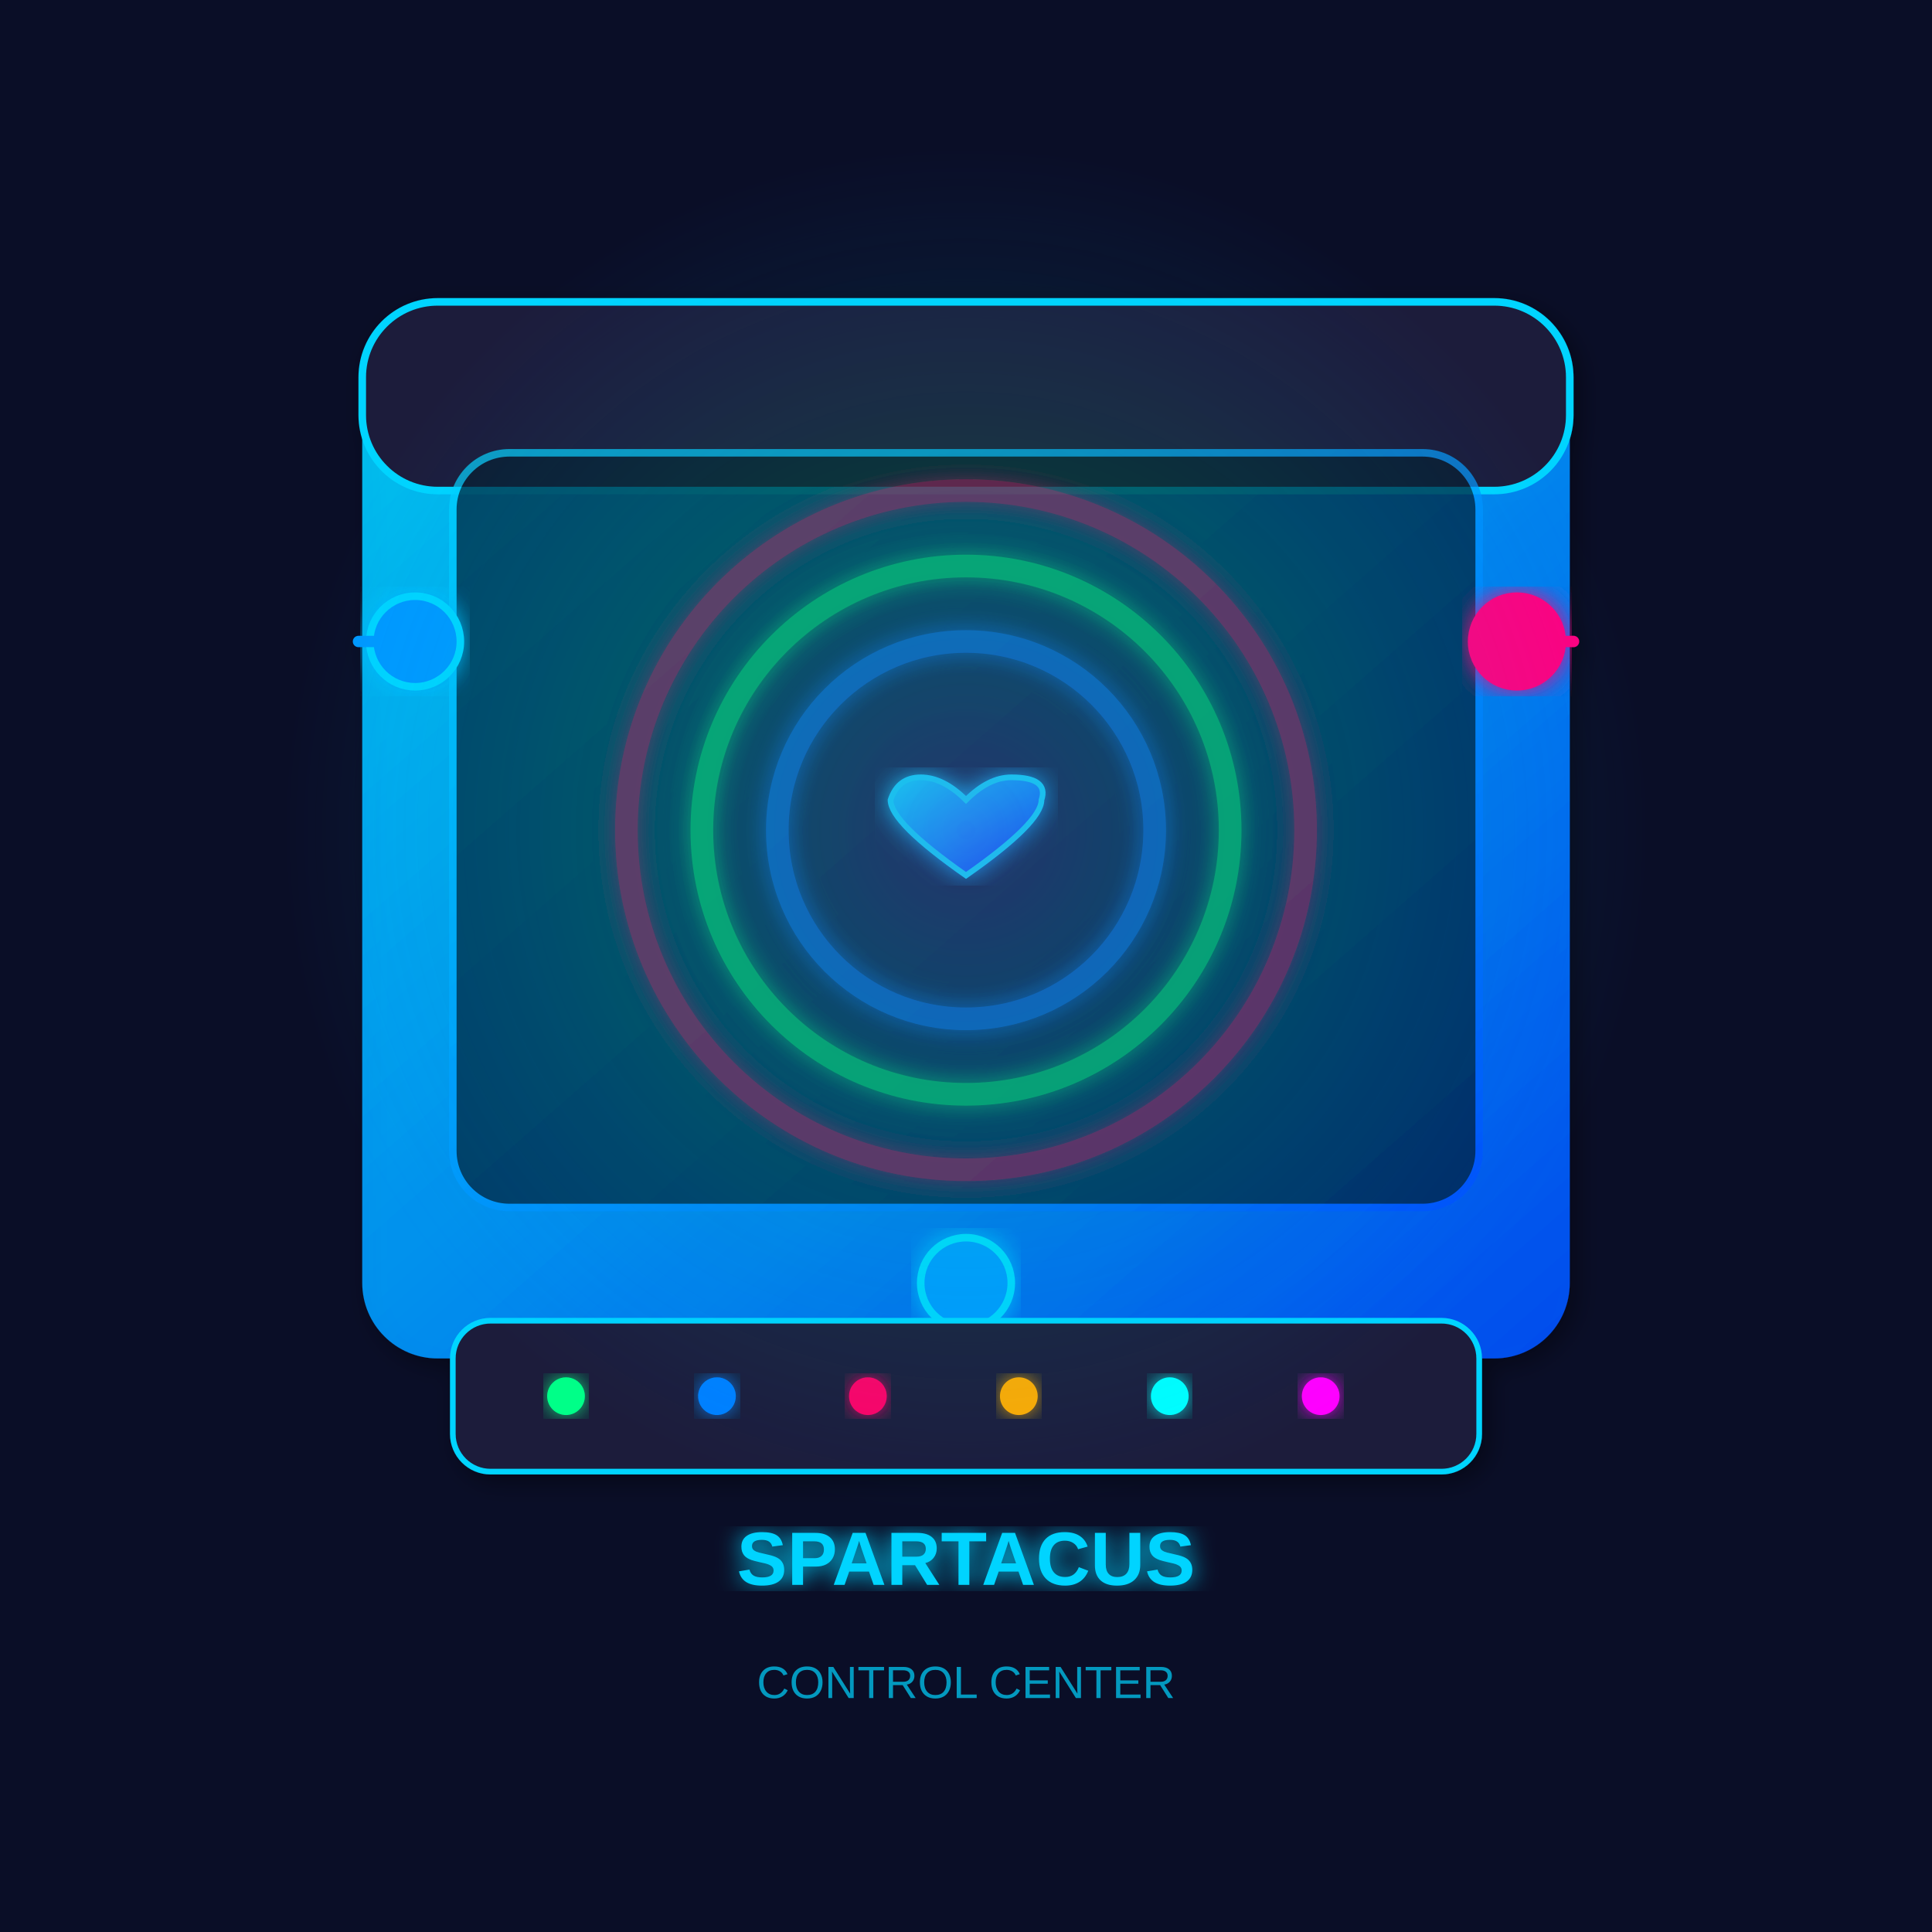
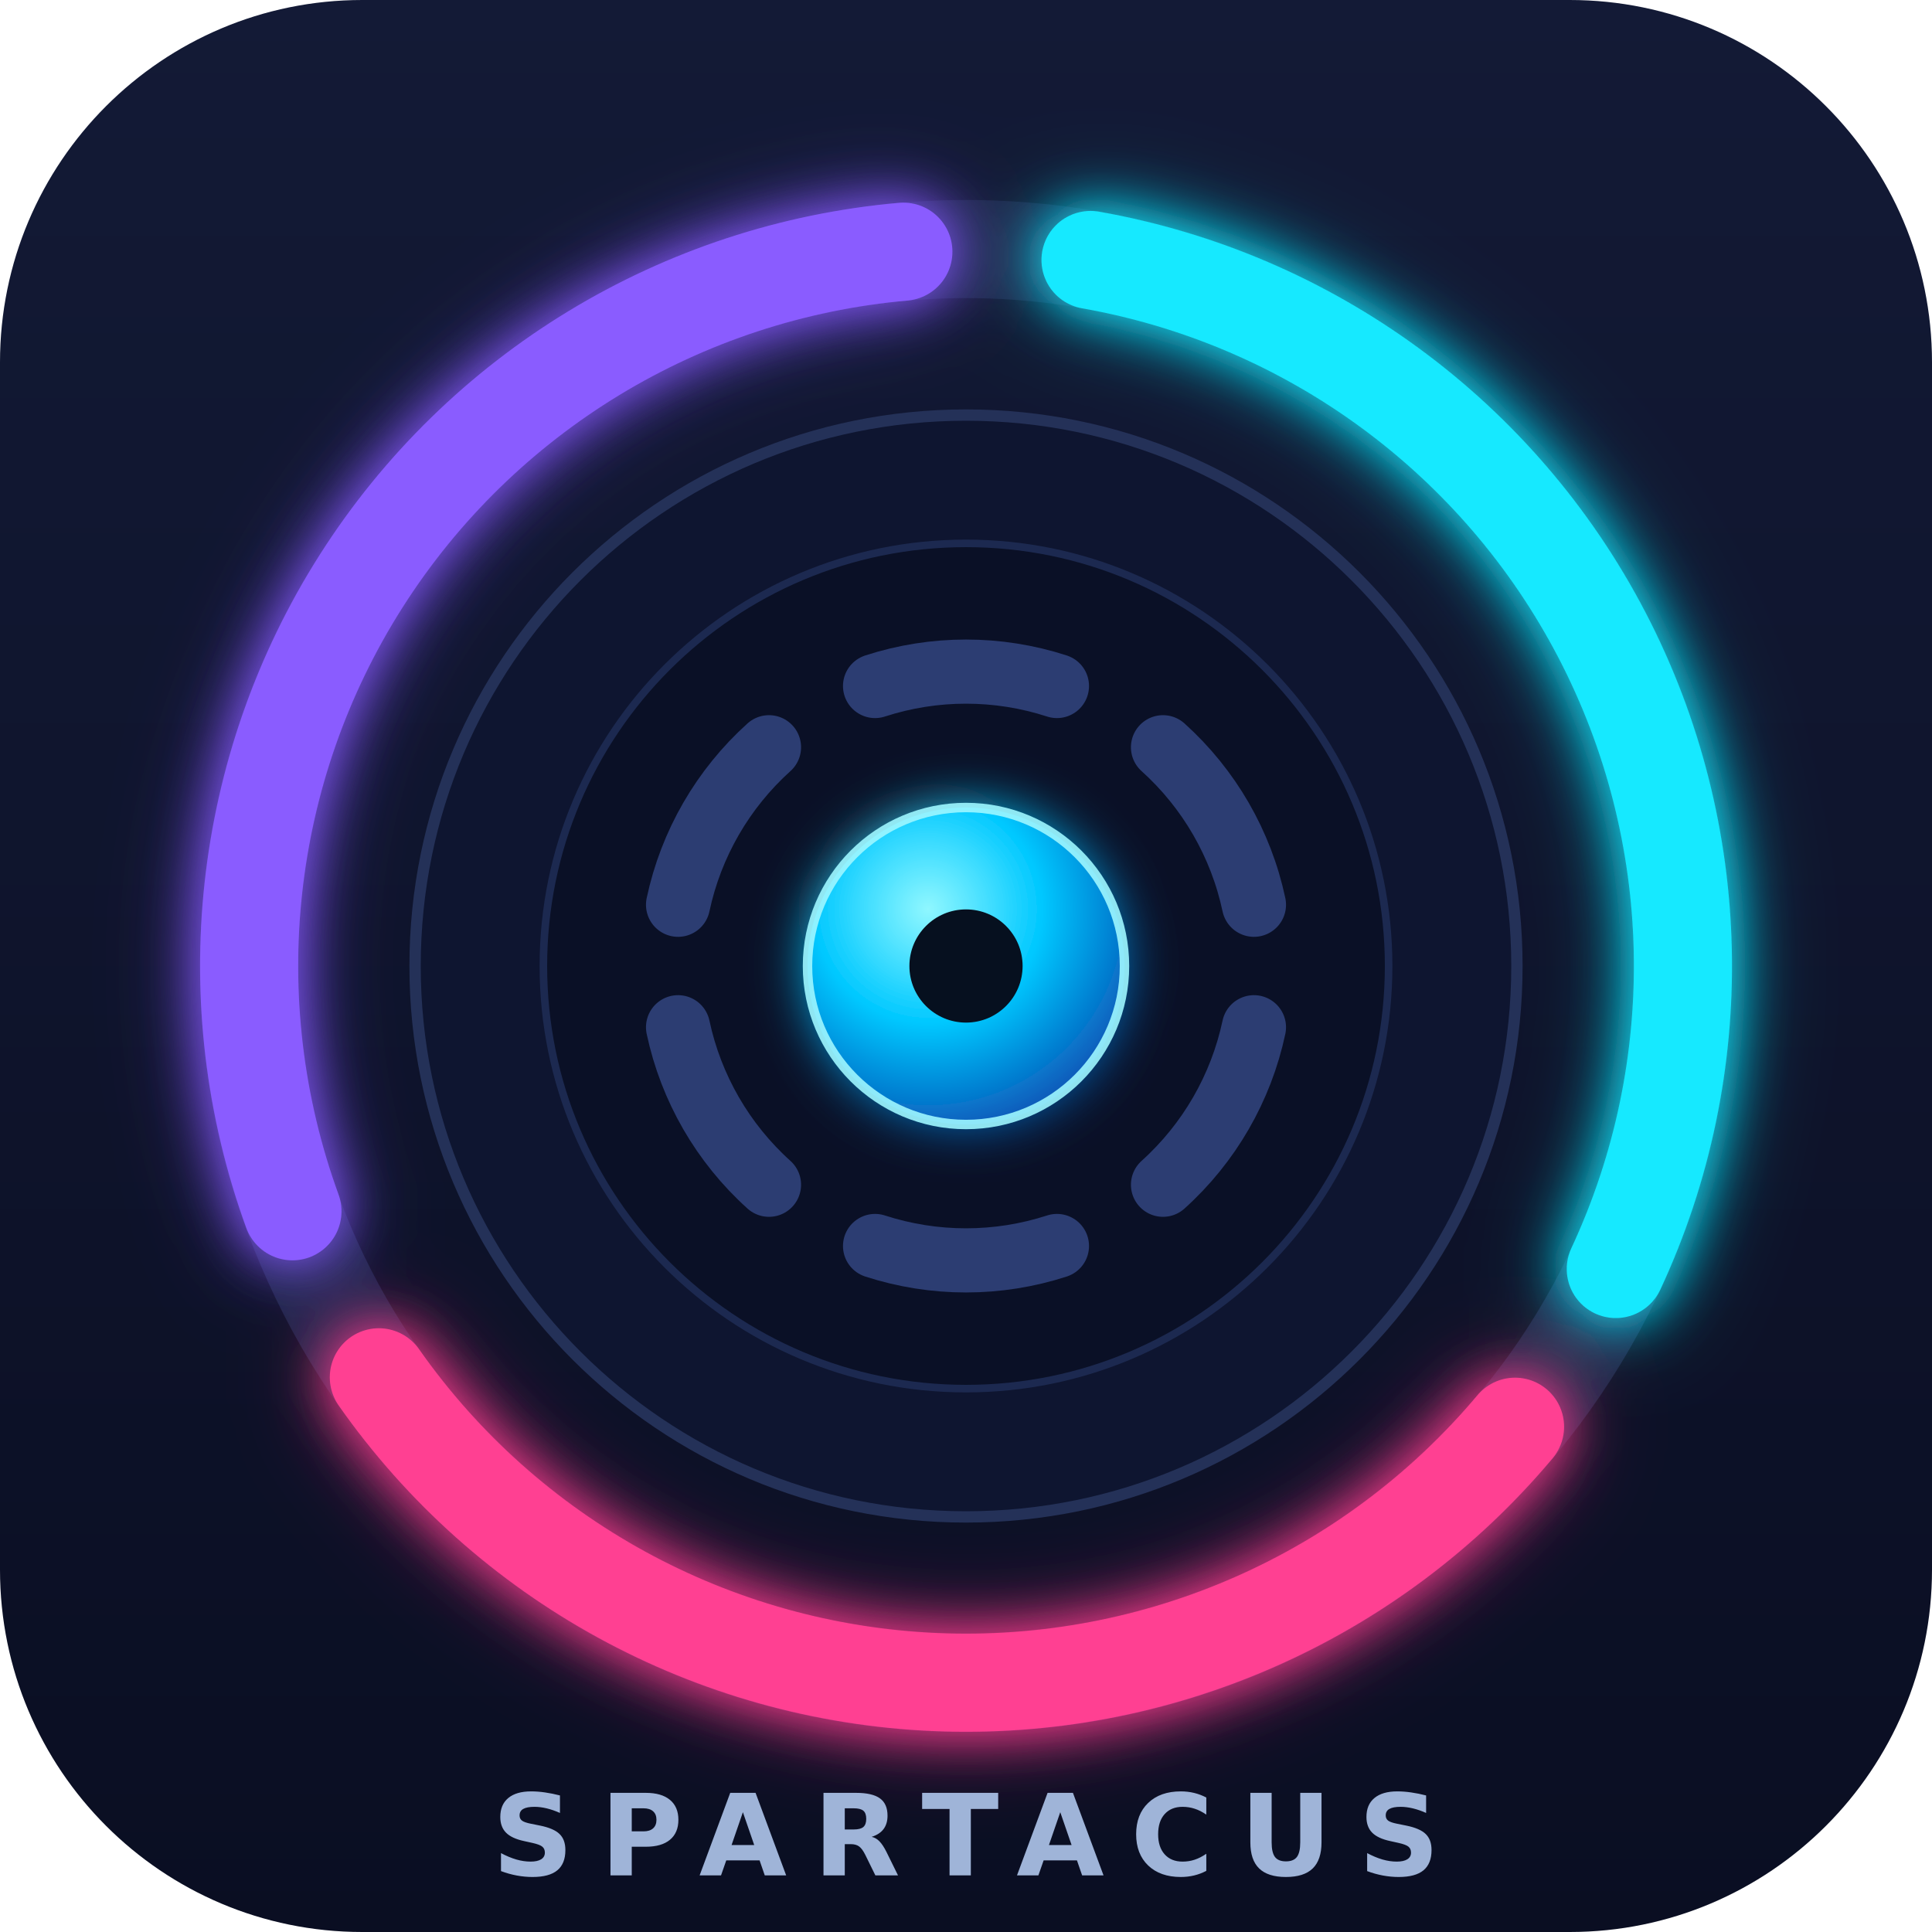
<svg xmlns="http://www.w3.org/2000/svg" viewBox="0 0 512 512">
  <defs>
-     <linearGradient id="gradientCoolant" x1="0%" y1="0%" x2="100%" y2="100%">
-       <stop offset="0%" style="stop-color:#00d4ff;stop-opacity:1" />
-       <stop offset="50%" style="stop-color:#0099ff;stop-opacity:1" />
-       <stop offset="100%" style="stop-color:#0050ff;stop-opacity:1" />
+     <linearGradient id="bg" x1="0" y1="0" x2="0" y2="1">
+       <stop offset="0%" stop-color="#131a36" />
+       <stop offset="100%" stop-color="#0a0e22" />
    </linearGradient>
-     <radialGradient id="glowRGB" cx="50%" cy="50%" r="50%">
-       <stop offset="0%" style="stop-color:#ff0080;stop-opacity:0.8" />
-       <stop offset="50%" style="stop-color:#00ff88;stop-opacity:0.5" />
-       <stop offset="100%" style="stop-color:#0080ff;stop-opacity:0" />
+     <radialGradient id="hub" cx="38%" cy="32%" r="80%">
+       <stop offset="0%" stop-color="#8ff7ff" />
+       <stop offset="45%" stop-color="#00c8ff" />
+       <stop offset="100%" stop-color="#0b3ea8" />
    </radialGradient>
-     <filter id="glowEffect">
-       <feGaussianBlur stdDeviation="3" result="coloredBlur" />
+     <filter id="glow" x="-40%" y="-40%" width="180%" height="180%">
+       <feGaussianBlur stdDeviation="7" result="b" />
      <feMerge>
-         <feMergeNode in="coloredBlur" />
+         <feMergeNode in="b" />
        <feMergeNode in="SourceGraphic" />
      </feMerge>
    </filter>
-     <filter id="shadowEffect">
-       <feDropShadow dx="2" dy="2" stdDeviation="3" flood-opacity="0.4" />
+     <filter id="softGlow" x="-40%" y="-40%" width="180%" height="180%">
+       <feGaussianBlur stdDeviation="12" />
    </filter>
+     <path id="seg-cyan" d="M 289.0 68.9 A 190 190 0 0 1 428.2 336.3" />
+     <path id="seg-magenta" d="M 401.5 378.1 A 190 190 0 0 1 100.4 365.0" />
+     <path id="seg-violet" d="M 77.5 321.0 A 190 190 0 0 1 239.4 66.7" />
+     <path id="blade" d="M 231.9 181.8 A 78 78 0 0 1 280.1 181.8" />
  </defs>
-   <rect width="512" height="512" fill="#0a0e27" />
-   <g filter="url(#shadowEffect)">
-     <rect x="96" y="80" width="320" height="280" rx="20" fill="url(#gradientCoolant)" opacity="0.9" />
-     <rect x="96" y="80" width="320" height="50" rx="20" fill="#1a1f3a" stroke="#00d4ff" stroke-width="2" />
-     <rect x="120" y="120" width="272" height="200" rx="15" fill="#001a2e" opacity="0.7" stroke="url(#gradientCoolant)" stroke-width="2" />
-     <g>
-       <circle cx="110" cy="170" r="12" fill="#0099ff" stroke="#00d4ff" stroke-width="2" filter="url(#glowEffect)" />
-       <path d="M 95 170 L 110 170" stroke="#0099ff" stroke-width="3" stroke-linecap="round" />
-       <circle cx="402" cy="170" r="12" fill="#ff0080" stroke="#ff0080" stroke-width="2" filter="url(#glowEffect)" />
-       <path d="M 417 170 L 402 170" stroke="#ff0080" stroke-width="3" stroke-linecap="round" />
-       <circle cx="256" cy="340" r="12" fill="#0099ff" stroke="#00d4ff" stroke-width="2" filter="url(#glowEffect)" />
-       <path d="M 256 355 L 256 340" stroke="#0099ff" stroke-width="3" stroke-linecap="round" />
-     </g>
-     <circle cx="256" cy="220" r="90" fill="none" stroke="#ff0066" stroke-width="6" opacity="0.4" filter="url(#glowEffect)" />
-     <circle cx="256" cy="220" r="70" fill="none" stroke="#00ff88" stroke-width="6" opacity="0.5" filter="url(#glowEffect)" />
-     <circle cx="256" cy="220" r="50" fill="none" stroke="#0080ff" stroke-width="6" opacity="0.6" filter="url(#glowEffect)" />
-     <g transform="translate(256, 220)">
-       <path d="M 0,-8 Q -6,-14 -12,-14 Q -18,-14 -20,-8 Q -20,-2 0,12 Q 20,-2 20,-8 Q 22,-14 12,-14 Q 6,-14 0,-8 Z" fill="url(#gradientCoolant)" stroke="#00d4ff" stroke-width="1.5" filter="url(#glowEffect)" />
-     </g>
-     <rect x="120" y="350" width="272" height="40" rx="10" fill="#1a1f3a" stroke="#00d4ff" stroke-width="1.5" />
-     <circle cx="150" cy="370" r="5" fill="#00ff88" filter="url(#glowEffect)" />
-     <circle cx="190" cy="370" r="5" fill="#0080ff" filter="url(#glowEffect)" />
-     <circle cx="230" cy="370" r="5" fill="#ff0066" filter="url(#glowEffect)" />
-     <circle cx="270" cy="370" r="5" fill="#ffaa00" filter="url(#glowEffect)" />
-     <circle cx="310" cy="370" r="5" fill="#00ffff" filter="url(#glowEffect)" />
-     <circle cx="350" cy="370" r="5" fill="#ff00ff" filter="url(#glowEffect)" />
+   <rect width="512" height="512" rx="96" fill="url(#bg)" />
+   <circle cx="256" cy="256" r="190" fill="none" stroke="#1d2648" stroke-width="26" />
+   <g filter="url(#softGlow)" opacity="0.55">
+     <use href="#seg-cyan" stroke="#00e5ff" stroke-width="26" fill="none" stroke-linecap="round" />
+     <use href="#seg-magenta" stroke="#ff2e88" stroke-width="26" fill="none" stroke-linecap="round" />
+     <use href="#seg-violet" stroke="#7c4dff" stroke-width="26" fill="none" stroke-linecap="round" />
  </g>
-   <circle cx="256" cy="220" r="180" fill="url(#glowRGB)" opacity="0.15" filter="url(#glowEffect)" />
-   <text x="256" y="420" font-family="Arial, sans-serif" font-size="20" font-weight="bold" text-anchor="middle" fill="#00d4ff" filter="url(#glowEffect)">
-     SPARTACUS
-   </text>
-   <text x="256" y="450" font-family="Arial, sans-serif" font-size="12" text-anchor="middle" fill="#00d4ff" opacity="0.7">
-     CONTROL CENTER
-   </text>
+   <g filter="url(#glow)">
+     <use href="#seg-cyan" stroke="#19e9ff" stroke-width="26" fill="none" stroke-linecap="round" />
+     <use href="#seg-magenta" stroke="#ff3f92" stroke-width="26" fill="none" stroke-linecap="round" />
+     <use href="#seg-violet" stroke="#8a5cff" stroke-width="26" fill="none" stroke-linecap="round" />
+   </g>
+   <circle cx="256" cy="256" r="146" fill="#0e1530" stroke="#243158" stroke-width="3" />
+   <circle cx="256" cy="256" r="112" fill="#0a1026" stroke="#1c2950" stroke-width="2" />
+   <g stroke="#2c3d72" stroke-width="17" fill="none" stroke-linecap="round">
+     <use href="#blade" />
+     <use href="#blade" transform="rotate(60 256 256)" />
+     <use href="#blade" transform="rotate(120 256 256)" />
+     <use href="#blade" transform="rotate(180 256 256)" />
+     <use href="#blade" transform="rotate(240 256 256)" />
+     <use href="#blade" transform="rotate(300 256 256)" />
+   </g>
+   <circle cx="256" cy="256" r="42" fill="url(#hub)" filter="url(#glow)" />
+   <circle cx="256" cy="256" r="42" fill="none" stroke="#9df6ff" stroke-width="2.5" opacity="0.9" />
+   <circle cx="256" cy="256" r="15" fill="#06101f" />
+   <text x="256" y="497" text-anchor="middle" font-family="DejaVu Sans, Arial, sans-serif" font-size="30" font-weight="bold" letter-spacing="7" fill="#9fb4d8">SPARTACUS</text>
</svg>
